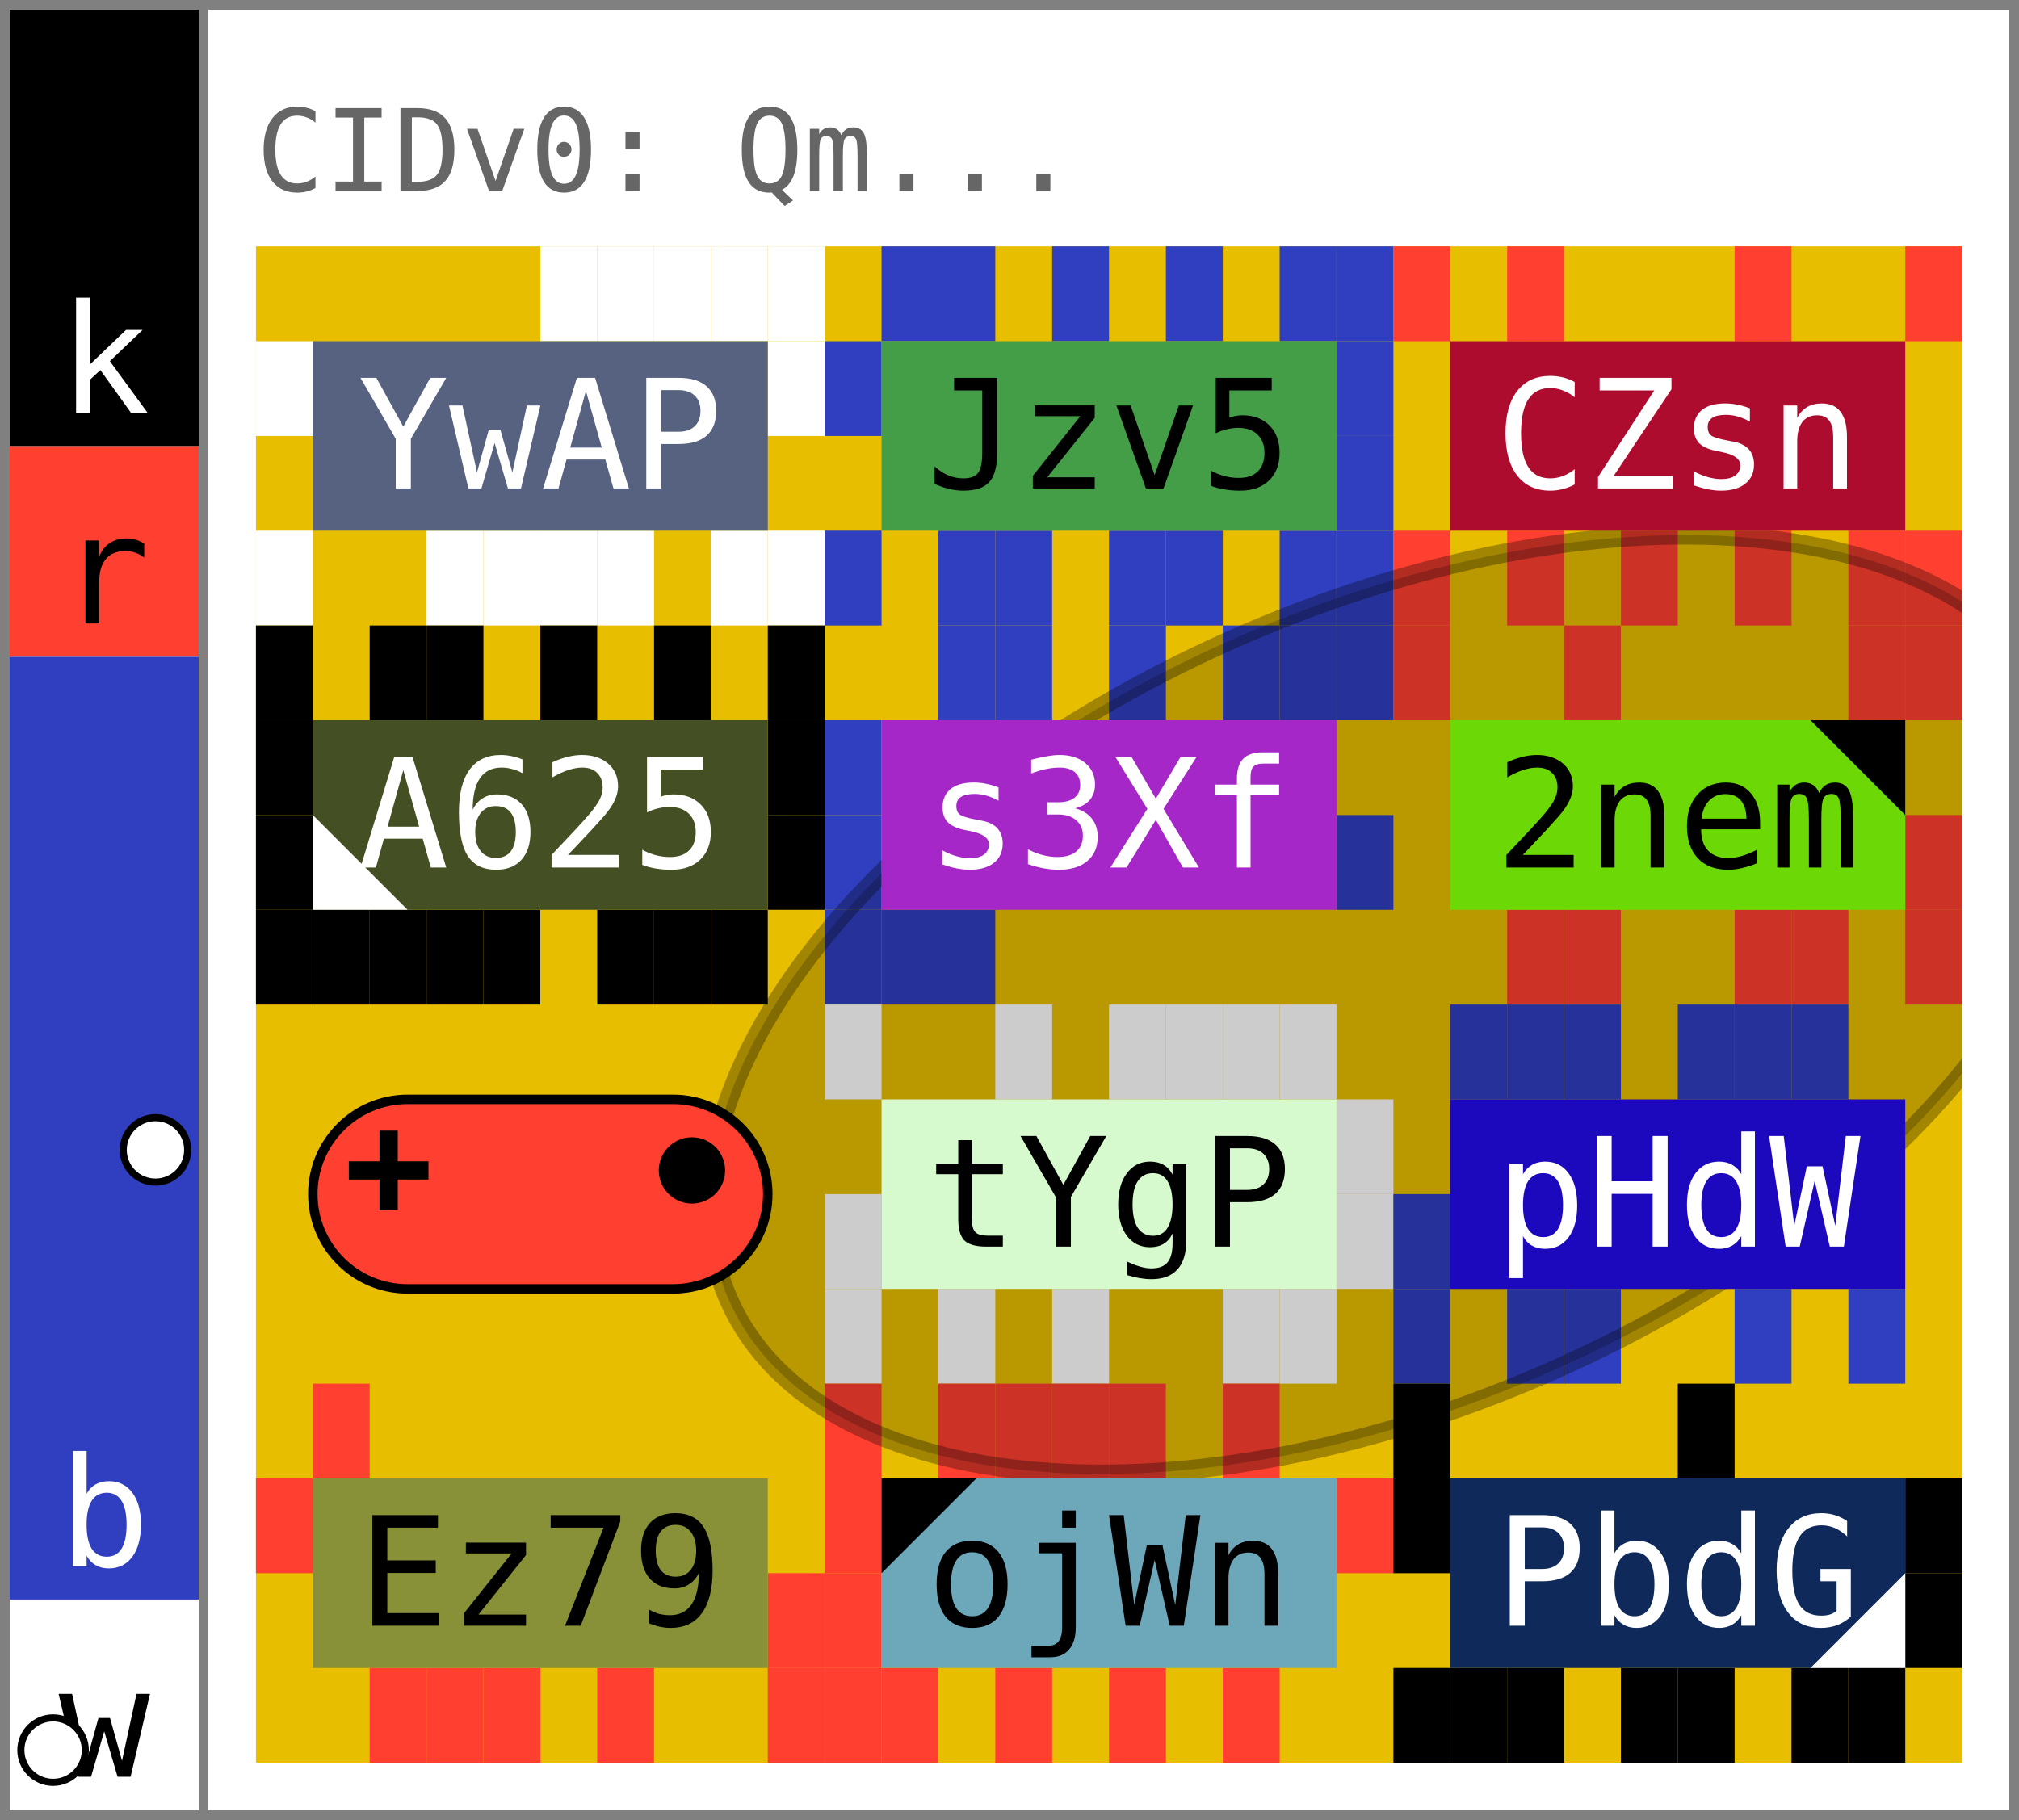
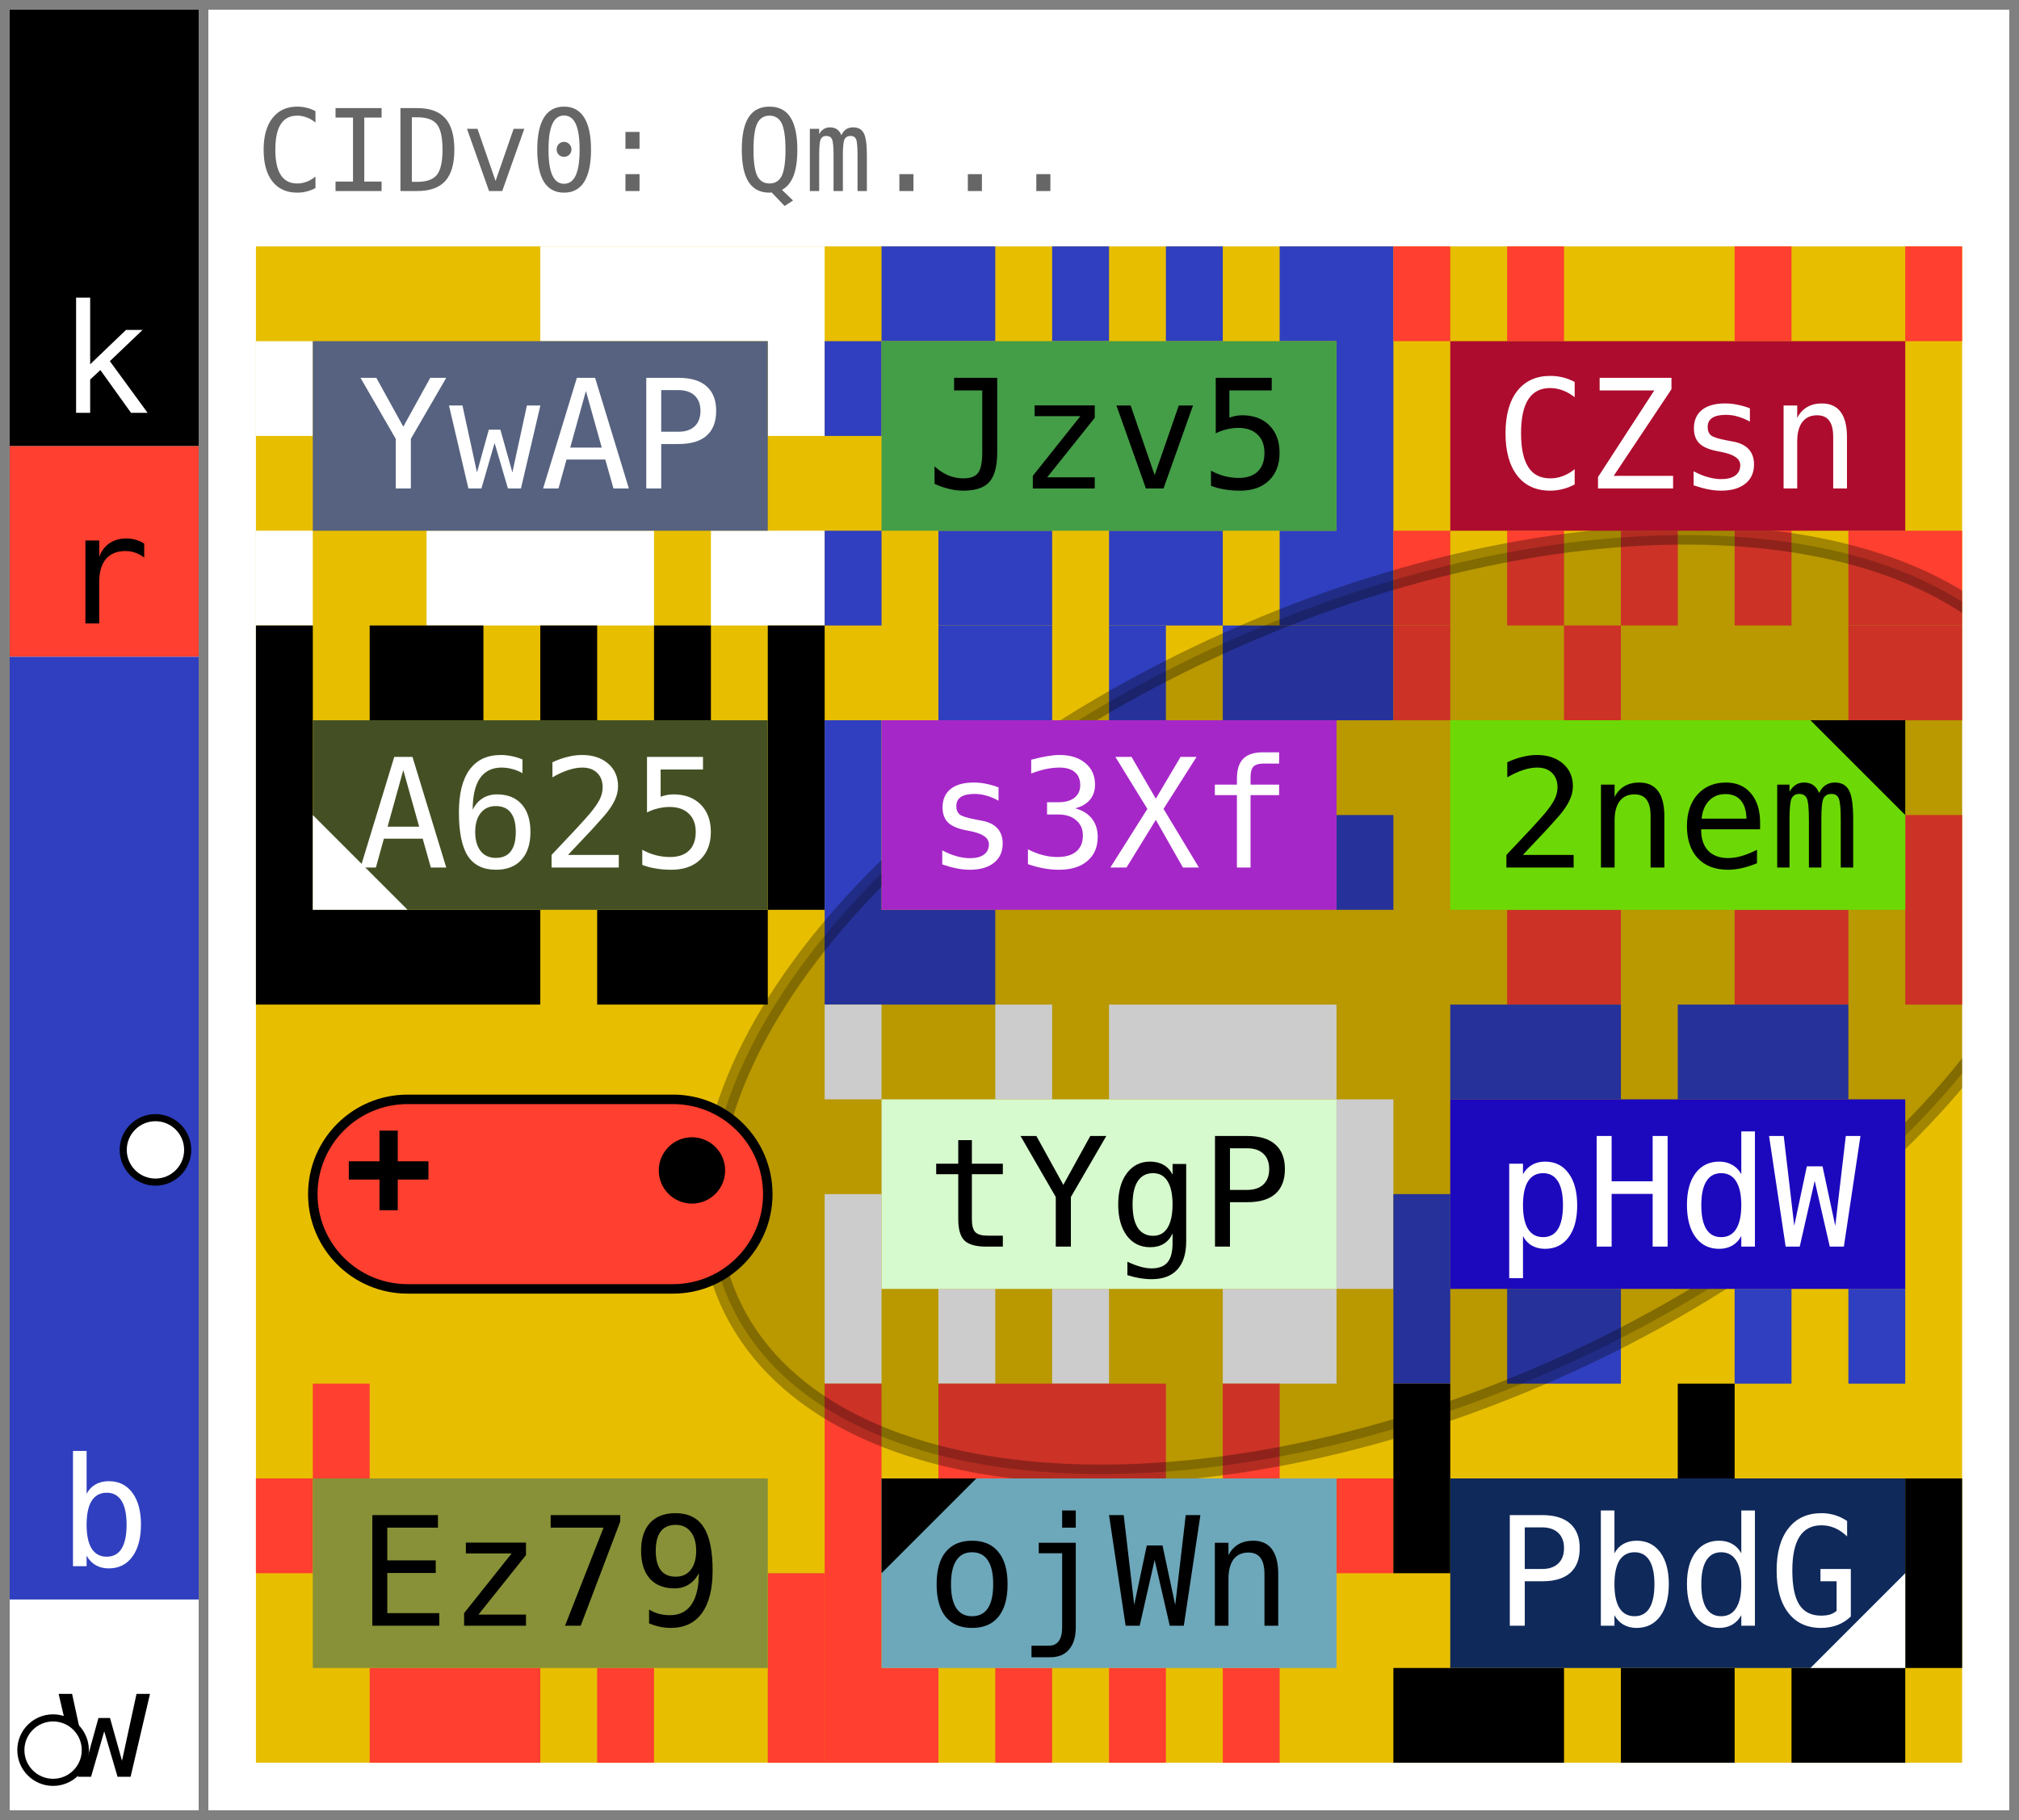
<svg xmlns="http://www.w3.org/2000/svg" width="213" height="192" viewBox="0 0 213 192" font-family="&quot;JetBrains Mono&quot;, &quot;Menlo&quot;, &quot;Consolas&quot;, &quot;DejaVu Sans Mono&quot;, &quot;Liberation Mono&quot;, &quot;Roboto Mono&quot;, &quot;Noto Sans Mono&quot;, monospace" data-entviz-version="v10" data-entviz-lib="0.10.0" data-input-bytes="46" data-cols="3" data-rows="4">
  <defs>
    <clipPath id="grid-clip-a7b7e0adbf562ab2-3x4">
      <rect x="27" y="26" width="180" height="160" />
    </clipPath>
  </defs>
  <rect x="0" y="0" width="213" height="192" fill="#ffffff" />
  <g data-channel="grid">
    <rect x="27" y="26" width="180" height="160" fill="#e7be00" />
    <g>
-       <rect x="57" y="26" width="6" height="10" fill="#ffffff" />
-       <rect x="63" y="26" width="6" height="10" fill="#ffffff" />
-       <rect x="69" y="26" width="6" height="10" fill="#ffffff" />
-       <rect x="75" y="26" width="6" height="10" fill="#ffffff" />
-       <rect x="81" y="26" width="6" height="10" fill="#ffffff" />
-       <rect x="81" y="36" width="6" height="10" fill="#ffffff" />
-       <rect x="81" y="56" width="6" height="10" fill="#ffffff" />
-       <rect x="75" y="56" width="6" height="10" fill="#ffffff" />
-       <rect x="63" y="56" width="6" height="10" fill="#ffffff" />
-       <rect x="57" y="56" width="6" height="10" fill="#ffffff" />
-       <rect x="51" y="56" width="6" height="10" fill="#ffffff" />
-       <rect x="45" y="56" width="6" height="10" fill="#ffffff" />
-       <rect x="27" y="56" width="6" height="10" fill="#ffffff" />
-       <rect x="27" y="36" width="6" height="10" fill="#ffffff" />
-       <rect x="93" y="26" width="6" height="10" fill="#2f3fbf" />
-       <rect x="99" y="26" width="6" height="10" fill="#2f3fbf" />
-       <rect x="111" y="26" width="6" height="10" fill="#2f3fbf" />
-       <rect x="123" y="26" width="6" height="10" fill="#2f3fbf" />
-       <rect x="135" y="26" width="6" height="10" fill="#2f3fbf" />
-       <rect x="141" y="26" width="6" height="10" fill="#2f3fbf" />
-       <rect x="141" y="36" width="6" height="10" fill="#2f3fbf" />
-       <rect x="141" y="46" width="6" height="10" fill="#2f3fbf" />
-       <rect x="141" y="56" width="6" height="10" fill="#2f3fbf" />
-       <rect x="135" y="56" width="6" height="10" fill="#2f3fbf" />
-       <rect x="123" y="56" width="6" height="10" fill="#2f3fbf" />
-       <rect x="117" y="56" width="6" height="10" fill="#2f3fbf" />
-       <rect x="105" y="56" width="6" height="10" fill="#2f3fbf" />
-       <rect x="99" y="56" width="6" height="10" fill="#2f3fbf" />
-       <rect x="87" y="56" width="6" height="10" fill="#2f3fbf" />
-       <rect x="87" y="36" width="6" height="10" fill="#2f3fbf" />
-       <rect x="147" y="26" width="6" height="10" fill="#ff3f2f" />
-       <rect x="159" y="26" width="6" height="10" fill="#ff3f2f" />
-       <rect x="183" y="26" width="6" height="10" fill="#ff3f2f" />
-       <rect x="201" y="26" width="6" height="10" fill="#ff3f2f" />
-       <rect x="201" y="56" width="6" height="10" fill="#ff3f2f" />
-       <rect x="195" y="56" width="6" height="10" fill="#ff3f2f" />
-       <rect x="183" y="56" width="6" height="10" fill="#ff3f2f" />
-       <rect x="171" y="56" width="6" height="10" fill="#ff3f2f" />
-       <rect x="159" y="56" width="6" height="10" fill="#ff3f2f" />
-       <rect x="147" y="56" width="6" height="10" fill="#ff3f2f" />
-       <rect x="27" y="66" width="6" height="10" fill="#000000" />
-       <rect x="39" y="66" width="6" height="10" fill="#000000" />
-       <rect x="45" y="66" width="6" height="10" fill="#000000" />
-       <rect x="57" y="66" width="6" height="10" fill="#000000" />
-       <rect x="69" y="66" width="6" height="10" fill="#000000" />
-       <rect x="81" y="66" width="6" height="10" fill="#000000" />
-       <rect x="81" y="76" width="6" height="10" fill="#000000" />
-       <rect x="81" y="86" width="6" height="10" fill="#000000" />
-       <rect x="75" y="96" width="6" height="10" fill="#000000" />
-       <rect x="69" y="96" width="6" height="10" fill="#000000" />
-       <rect x="63" y="96" width="6" height="10" fill="#000000" />
-       <rect x="51" y="96" width="6" height="10" fill="#000000" />
-       <rect x="45" y="96" width="6" height="10" fill="#000000" />
-       <rect x="39" y="96" width="6" height="10" fill="#000000" />
-       <rect x="33" y="96" width="6" height="10" fill="#000000" />
-       <rect x="27" y="96" width="6" height="10" fill="#000000" />
-       <rect x="27" y="86" width="6" height="10" fill="#000000" />
-       <rect x="27" y="76" width="6" height="10" fill="#000000" />
-       <rect x="99" y="66" width="6" height="10" fill="#2f3fbf" />
-       <rect x="105" y="66" width="6" height="10" fill="#2f3fbf" />
-       <rect x="117" y="66" width="6" height="10" fill="#2f3fbf" />
-       <rect x="129" y="66" width="6" height="10" fill="#2f3fbf" />
-       <rect x="135" y="66" width="6" height="10" fill="#2f3fbf" />
-       <rect x="141" y="66" width="6" height="10" fill="#2f3fbf" />
-       <rect x="141" y="86" width="6" height="10" fill="#2f3fbf" />
-       <rect x="99" y="96" width="6" height="10" fill="#2f3fbf" />
-       <rect x="93" y="96" width="6" height="10" fill="#2f3fbf" />
-       <rect x="87" y="96" width="6" height="10" fill="#2f3fbf" />
-       <rect x="87" y="86" width="6" height="10" fill="#2f3fbf" />
-       <rect x="87" y="76" width="6" height="10" fill="#2f3fbf" />
-       <rect x="147" y="66" width="6" height="10" fill="#ff3f2f" />
-       <rect x="165" y="66" width="6" height="10" fill="#ff3f2f" />
-       <rect x="195" y="66" width="6" height="10" fill="#ff3f2f" />
-       <rect x="201" y="66" width="6" height="10" fill="#ff3f2f" />
-       <rect x="201" y="86" width="6" height="10" fill="#ff3f2f" />
-       <rect x="201" y="96" width="6" height="10" fill="#ff3f2f" />
-       <rect x="189" y="96" width="6" height="10" fill="#ff3f2f" />
-       <rect x="183" y="96" width="6" height="10" fill="#ff3f2f" />
-       <rect x="165" y="96" width="6" height="10" fill="#ff3f2f" />
-       <rect x="159" y="96" width="6" height="10" fill="#ff3f2f" />
-       <rect x="87" y="106" width="6" height="10" fill="#ffffff" />
-       <rect x="105" y="106" width="6" height="10" fill="#ffffff" />
-       <rect x="117" y="106" width="6" height="10" fill="#ffffff" />
-       <rect x="123" y="106" width="6" height="10" fill="#ffffff" />
-       <rect x="129" y="106" width="6" height="10" fill="#ffffff" />
-       <rect x="135" y="106" width="6" height="10" fill="#ffffff" />
-       <rect x="141" y="116" width="6" height="10" fill="#ffffff" />
-       <rect x="141" y="126" width="6" height="10" fill="#ffffff" />
-       <rect x="135" y="136" width="6" height="10" fill="#ffffff" />
-       <rect x="129" y="136" width="6" height="10" fill="#ffffff" />
-       <rect x="111" y="136" width="6" height="10" fill="#ffffff" />
-       <rect x="99" y="136" width="6" height="10" fill="#ffffff" />
-       <rect x="87" y="136" width="6" height="10" fill="#ffffff" />
-       <rect x="87" y="126" width="6" height="10" fill="#ffffff" />
-       <rect x="153" y="106" width="6" height="10" fill="#2f3fbf" />
-       <rect x="159" y="106" width="6" height="10" fill="#2f3fbf" />
-       <rect x="165" y="106" width="6" height="10" fill="#2f3fbf" />
-       <rect x="177" y="106" width="6" height="10" fill="#2f3fbf" />
-       <rect x="183" y="106" width="6" height="10" fill="#2f3fbf" />
-       <rect x="189" y="106" width="6" height="10" fill="#2f3fbf" />
-       <rect x="195" y="136" width="6" height="10" fill="#2f3fbf" />
-       <rect x="183" y="136" width="6" height="10" fill="#2f3fbf" />
-       <rect x="165" y="136" width="6" height="10" fill="#2f3fbf" />
-       <rect x="159" y="136" width="6" height="10" fill="#2f3fbf" />
-       <rect x="147" y="136" width="6" height="10" fill="#2f3fbf" />
-       <rect x="147" y="126" width="6" height="10" fill="#2f3fbf" />
-       <rect x="33" y="146" width="6" height="10" fill="#ff3f2f" />
-       <rect x="81" y="166" width="6" height="10" fill="#ff3f2f" />
-       <rect x="81" y="176" width="6" height="10" fill="#ff3f2f" />
-       <rect x="63" y="176" width="6" height="10" fill="#ff3f2f" />
-       <rect x="51" y="176" width="6" height="10" fill="#ff3f2f" />
-       <rect x="45" y="176" width="6" height="10" fill="#ff3f2f" />
-       <rect x="39" y="176" width="6" height="10" fill="#ff3f2f" />
-       <rect x="27" y="156" width="6" height="10" fill="#ff3f2f" />
-       <rect x="87" y="146" width="6" height="10" fill="#ff3f2f" />
-       <rect x="99" y="146" width="6" height="10" fill="#ff3f2f" />
-       <rect x="105" y="146" width="6" height="10" fill="#ff3f2f" />
-       <rect x="111" y="146" width="6" height="10" fill="#ff3f2f" />
-       <rect x="117" y="146" width="6" height="10" fill="#ff3f2f" />
-       <rect x="129" y="146" width="6" height="10" fill="#ff3f2f" />
-       <rect x="141" y="156" width="6" height="10" fill="#ff3f2f" />
-       <rect x="129" y="176" width="6" height="10" fill="#ff3f2f" />
-       <rect x="117" y="176" width="6" height="10" fill="#ff3f2f" />
-       <rect x="105" y="176" width="6" height="10" fill="#ff3f2f" />
-       <rect x="93" y="176" width="6" height="10" fill="#ff3f2f" />
-       <rect x="87" y="176" width="6" height="10" fill="#ff3f2f" />
-       <rect x="87" y="166" width="6" height="10" fill="#ff3f2f" />
-       <rect x="87" y="156" width="6" height="10" fill="#ff3f2f" />
-       <rect x="147" y="146" width="6" height="10" fill="#000000" />
-       <rect x="177" y="146" width="6" height="10" fill="#000000" />
-       <rect x="201" y="156" width="6" height="10" fill="#000000" />
-       <rect x="201" y="166" width="6" height="10" fill="#000000" />
-       <rect x="195" y="176" width="6" height="10" fill="#000000" />
-       <rect x="189" y="176" width="6" height="10" fill="#000000" />
-       <rect x="177" y="176" width="6" height="10" fill="#000000" />
-       <rect x="171" y="176" width="6" height="10" fill="#000000" />
-       <rect x="159" y="176" width="6" height="10" fill="#000000" />
-       <rect x="153" y="176" width="6" height="10" fill="#000000" />
-       <rect x="147" y="176" width="6" height="10" fill="#000000" />
-       <rect x="147" y="156" width="6" height="10" fill="#000000" />
+       <path fill="#ffffff" d="M57 26h6v10h-6zM63 26h6v10h-6zM69 26h6v10h-6zM75 26h6v10h-6zM81 26h6v10h-6zM81 36h6v10h-6zM81 56h6v10h-6zM75 56h6v10h-6zM63 56h6v10h-6zM57 56h6v10h-6zM51 56h6v10h-6zM45 56h6v10h-6zM27 56h6v10h-6zM27 36h6v10h-6z" />
+       <path fill="#2f3fbf" d="M93 26h6v10h-6zM99 26h6v10h-6zM111 26h6v10h-6zM123 26h6v10h-6zM135 26h6v10h-6zM141 26h6v10h-6zM141 36h6v10h-6zM141 46h6v10h-6zM141 56h6v10h-6zM135 56h6v10h-6zM123 56h6v10h-6zM117 56h6v10h-6zM105 56h6v10h-6zM99 56h6v10h-6zM87 56h6v10h-6zM87 36h6v10h-6z" />
+       <path fill="#ff3f2f" d="M147 26h6v10h-6zM159 26h6v10h-6zM183 26h6v10h-6zM201 26h6v10h-6zM201 56h6v10h-6zM195 56h6v10h-6zM183 56h6v10h-6zM171 56h6v10h-6zM159 56h6v10h-6zM147 56h6v10h-6z" />
+       <path fill="#000000" d="M27 66h6v10h-6zM39 66h6v10h-6zM45 66h6v10h-6zM57 66h6v10h-6zM69 66h6v10h-6zM81 66h6v10h-6zM81 76h6v10h-6zM81 86h6v10h-6zM75 96h6v10h-6zM69 96h6v10h-6zM63 96h6v10h-6zM51 96h6v10h-6zM45 96h6v10h-6zM39 96h6v10h-6zM33 96h6v10h-6zM27 96h6v10h-6zM27 86h6v10h-6zM27 76h6v10h-6z" />
+       <path fill="#2f3fbf" d="M99 66h6v10h-6zM105 66h6v10h-6zM117 66h6v10h-6zM129 66h6v10h-6zM135 66h6v10h-6zM141 66h6v10h-6zM141 86h6v10h-6zM99 96h6v10h-6zM93 96h6v10h-6zM87 96h6v10h-6zM87 86h6v10h-6zM87 76h6v10h-6z" />
+       <path fill="#ff3f2f" d="M147 66h6v10h-6zM165 66h6v10h-6zM195 66h6v10h-6zM201 66h6v10h-6zM201 86h6v10h-6zM201 96h6v10h-6zM189 96h6v10h-6zM183 96h6v10h-6zM165 96h6v10h-6zM159 96h6v10h-6z" />
+       <path fill="#ffffff" d="M87 106h6v10h-6zM105 106h6v10h-6zM117 106h6v10h-6zM123 106h6v10h-6zM129 106h6v10h-6zM135 106h6v10h-6zM141 116h6v10h-6zM141 126h6v10h-6zM135 136h6v10h-6zM129 136h6v10h-6zM111 136h6v10h-6zM99 136h6v10h-6zM87 136h6v10h-6zM87 126h6v10h-6z" />
+       <path fill="#2f3fbf" d="M153 106h6v10h-6zM159 106h6v10h-6zM165 106h6v10h-6zM177 106h6v10h-6zM183 106h6v10h-6zM189 106h6v10h-6zM195 136h6v10h-6zM183 136h6v10h-6zM165 136h6v10h-6zM159 136h6v10h-6zM147 136h6v10h-6zM147 126h6v10h-6z" />
+       <path fill="#ff3f2f" d="M33 146h6v10h-6zM81 166h6v10h-6zM81 176h6v10h-6zM63 176h6v10h-6zM51 176h6v10h-6zM45 176h6v10h-6zM39 176h6v10h-6zM27 156h6v10h-6z" />
+       <path fill="#ff3f2f" d="M87 146h6v10h-6zM99 146h6v10h-6zM105 146h6v10h-6zM111 146h6v10h-6zM117 146h6v10h-6zM129 146h6v10h-6zM141 156h6v10h-6zM129 176h6v10h-6zM117 176h6v10h-6zM105 176h6v10h-6zM93 176h6v10h-6zM87 176h6v10h-6zM87 166h6v10h-6zM87 156h6v10h-6z" />
+       <path fill="#000000" d="M147 146h6v10h-6zM177 146h6v10h-6zM201 156h6v10h-6zM201 166h6v10h-6zM195 176h6v10h-6zM189 176h6v10h-6zM177 176h6v10h-6zM171 176h6v10h-6zM159 176h6v10h-6zM153 176h6v10h-6zM147 176h6v10h-6zM147 156h6v10h-6z" />
    </g>
    <g clip-path="url(#grid-clip-a7b7e0adbf562ab2-3x4)" data-channel="ellipse" data-ellipse-anchor-x="147" data-ellipse-anchor-y="106" data-ellipse-rx="76.726" data-ellipse-ry="42.113" data-ellipse-rotation-deg="156">
      <ellipse cx="147" cy="106" rx="76.726" ry="42.113" transform="rotate(156 147 106)" fill="#000000" stroke="#000000" fill-opacity="0.2" stroke-opacity="0.3" stroke-width="2" />
    </g>
    <g>
-       <g data-channel="cell" data-cell-index="0" data-cell-row="0" data-cell-col="0">
+       <g data-channel="cell" data-cell-index="0" data-cell-row="0" data-cell-col="0" data-surround-bits="0xa7b7e0" data-edge-color="#ffffff">
        <rect x="33" y="36" width="48" height="20" fill="#56627f" />
        <text x="57" y="46" fill="#ffffff" font-size="16" text-anchor="middle" dominant-baseline="central">YwAP</text>
      </g>
-       <g data-channel="cell" data-cell-index="1" data-cell-row="0" data-cell-col="1">
+       <g data-channel="cell" data-cell-index="1" data-cell-row="0" data-cell-col="1" data-surround-bits="0xadbf56" data-edge-color="#2f3fbf">
        <rect x="93" y="36" width="48" height="20" fill="#449d47" />
        <text x="117" y="46" fill="#000000" font-size="16" text-anchor="middle" dominant-baseline="central">Jzv5</text>
      </g>
-       <g data-channel="cell" data-cell-index="2" data-cell-row="0" data-cell-col="2">
+       <g data-channel="cell" data-cell-index="2" data-cell-row="0" data-cell-col="2" data-surround-bits="0x2ab245" data-edge-color="#ff3f2f">
        <rect x="153" y="36" width="48" height="20" fill="#ad0c2e" />
        <text x="177" y="46" fill="#ffffff" font-size="16" text-anchor="middle" dominant-baseline="central">CZsn</text>
      </g>
-       <g data-channel="cell" data-cell-index="3" data-cell-row="1" data-cell-col="0" data-cell-quartile="4">
+       <g data-channel="cell" data-cell-index="3" data-cell-row="1" data-cell-col="0" data-surround-bits="0xfeeead" data-edge-color="#000000" data-cell-quartile="4">
        <rect x="33" y="76" width="48" height="20" fill="#445024" />
        <text x="57" y="86" fill="#ffffff" font-size="16" text-anchor="middle" dominant-baseline="central">A625</text>
        <polygon points="33,96 33,86 43,96" fill="#ffffff" />
      </g>
-       <g data-channel="cell" data-cell-index="4" data-cell-row="1" data-cell-col="1">
+       <g data-channel="cell" data-cell-index="4" data-cell-row="1" data-cell-col="1" data-surround-bits="0xf80bac" data-edge-color="#2f3fbf">
        <rect x="93" y="76" width="48" height="20" fill="#a627c8" />
        <text x="117" y="86" fill="#ffffff" font-size="16" text-anchor="middle" dominant-baseline="central">s3Xf</text>
      </g>
-       <g data-channel="cell" data-cell-index="5" data-cell-row="1" data-cell-col="2" data-cell-quartile="2">
+       <g data-channel="cell" data-cell-index="5" data-cell-row="1" data-cell-col="2" data-surround-bits="0xcdb09" data-edge-color="#ff3f2f" data-cell-quartile="2">
        <rect x="153" y="76" width="48" height="20" fill="#6cd906" />
        <text x="177" y="86" fill="#000000" font-size="16" text-anchor="middle" dominant-baseline="central">2nem</text>
        <polygon points="201,76 191,76 201,86" fill="#000000" />
      </g>
      <g data-channel="cell" data-cell-index="6" data-cell-row="2" data-cell-col="0" data-cell-blank="true" data-cell-blank-map="true">
        <rect x="33" y="116" width="48" height="20" rx="10" ry="10" fill="#ff3f2f" stroke="#000000" stroke-width="1" />
        <circle cx="73" cy="123.5" r="3.5" fill="#000000" data-blank-map-min="1,2" />
        <path d="M 36.8,123.5 H 45.2 M 41,119.3 V 127.7" fill="none" stroke="#000000" stroke-width="1.925" stroke-linecap="butt" data-blank-map-max="1,0" />
      </g>
-       <g data-channel="cell" data-cell-index="7" data-cell-row="2" data-cell-col="1">
+       <g data-channel="cell" data-cell-index="7" data-cell-row="2" data-cell-col="1" data-surround-bits="0x6a6de9" data-edge-color="#ffffff">
        <rect x="93" y="116" width="48" height="20" fill="#d6f9cd" />
        <text x="117" y="126" fill="#000000" font-size="16" text-anchor="middle" dominant-baseline="central">tYgP</text>
      </g>
-       <g data-channel="cell" data-cell-index="8" data-cell-row="2" data-cell-col="2">
+       <g data-channel="cell" data-cell-index="8" data-cell-row="2" data-cell-col="2" data-surround-bits="0x6ca0ee" data-edge-color="#2f3fbf">
        <rect x="153" y="116" width="48" height="20" fill="#1d09bd" />
        <text x="177" y="126" fill="#ffffff" font-size="16" text-anchor="middle" dominant-baseline="central">pHdW</text>
      </g>
-       <g data-channel="cell" data-cell-index="9" data-cell-row="3" data-cell-col="0">
+       <g data-channel="cell" data-cell-index="9" data-cell-row="3" data-cell-col="0" data-surround-bits="0x8e9802" data-edge-color="#ff3f2f">
        <rect x="33" y="156" width="48" height="20" fill="#889137" />
        <text x="57" y="166" fill="#000000" font-size="16" text-anchor="middle" dominant-baseline="central">Ez79</text>
      </g>
-       <g data-channel="cell" data-cell-index="10" data-cell-row="3" data-cell-col="1" data-cell-quartile="1">
+       <g data-channel="cell" data-cell-index="10" data-cell-row="3" data-cell-col="1" data-surround-bits="0xf544bd" data-edge-color="#ff3f2f" data-cell-quartile="1">
        <rect x="93" y="156" width="48" height="20" fill="#6da7ba" />
        <text x="117" y="166" fill="#000000" font-size="16" text-anchor="middle" dominant-baseline="central">ojWn</text>
        <polygon points="93,156 103,156 93,166" fill="#000000" />
      </g>
-       <g data-channel="cell" data-cell-index="11" data-cell-row="3" data-cell-col="2" data-cell-quartile="3">
+       <g data-channel="cell" data-cell-index="11" data-cell-row="3" data-cell-col="2" data-surround-bits="0xbb6c21" data-edge-color="#000000" data-cell-quartile="3">
        <rect x="153" y="156" width="48" height="20" fill="#0f295a" />
        <text x="177" y="166" fill="#ffffff" font-size="16" text-anchor="middle" dominant-baseline="central">PbdG</text>
        <polygon points="201,176 201,166 191,176" fill="#ffffff" />
      </g>
    </g>
  </g>
  <g data-channel="color-bar" data-bar-slots="15" data-bar-marker-left="14" data-bar-marker-right="9">
    <g data-color-bar-rank="0" data-color-bar-band="K">
      <rect x="1" y="1" width="20" height="46.081" fill="#000000" />
      <text x="11" y="43.561" fill="#ffffff" font-size="16" text-anchor="middle" data-color-bar-letter="true">k</text>
    </g>
    <g data-color-bar-rank="1" data-color-bar-band="R">
      <rect x="1" y="47.081" width="20" height="22.223" fill="#ff3f2f" />
      <text x="11" y="65.784" fill="#000000" font-size="16" text-anchor="middle" data-color-bar-letter="true">r</text>
    </g>
    <g data-color-bar-rank="2" data-color-bar-band="B">
      <rect x="1" y="69.304" width="20" height="99.473" fill="#2f3fbf" />
      <text x="11" y="165.257" fill="#ffffff" font-size="16" text-anchor="middle" data-color-bar-letter="true">b</text>
    </g>
    <g data-color-bar-rank="3" data-color-bar-band="W">
      <rect x="1" y="168.777" width="20" height="22.223" fill="#ffffff" />
      <text x="11" y="187.48" fill="#000000" font-size="16" text-anchor="middle" data-color-bar-letter="true">w</text>
    </g>
    <circle cx="5.6" cy="184.667" r="3.4" fill="#ffffff" stroke="#000000" stroke-width="0.75" data-bar-marker="left" />
    <circle cx="16.4" cy="121.333" r="3.4" fill="#ffffff" stroke="#000000" stroke-width="0.75" data-bar-marker="right" />
  </g>
  <g data-channel="label-top">
    <text x="27" y="16" fill="#666666" font-size="12" dominant-baseline="central">CIDv0: Qm...</text>
  </g>
  <line x1="0" y1="0.5" x2="213" y2="0.5" stroke="#808080" stroke-width="1" shape-rendering="crispEdges" />
  <line x1="212.5" y1="0" x2="212.5" y2="192" stroke="#808080" stroke-width="1" shape-rendering="crispEdges" />
  <line x1="0" y1="191.5" x2="213" y2="191.5" stroke="#808080" stroke-width="1" shape-rendering="crispEdges" />
  <line x1="0.5" y1="0" x2="0.5" y2="192" stroke="#808080" stroke-width="1" shape-rendering="crispEdges" />
  <line x1="21.5" y1="0" x2="21.5" y2="192" stroke="#808080" stroke-width="1" shape-rendering="crispEdges" />
</svg>
